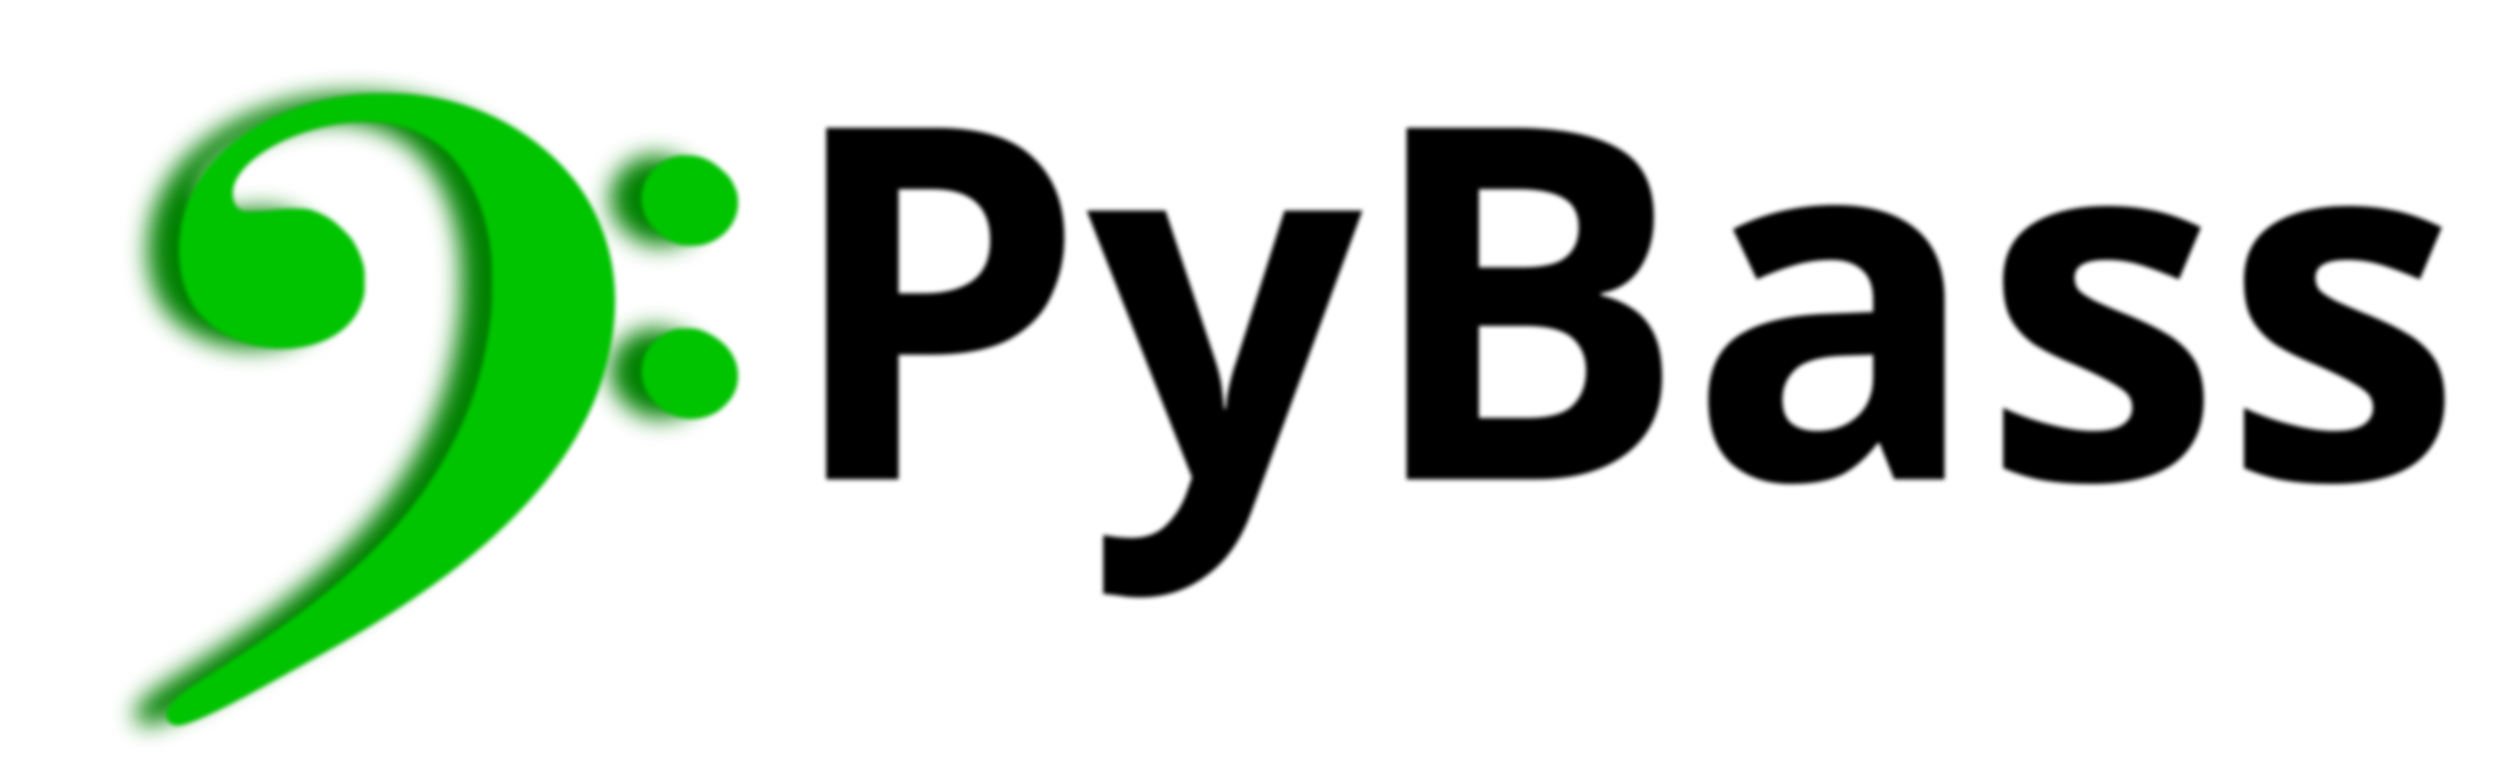
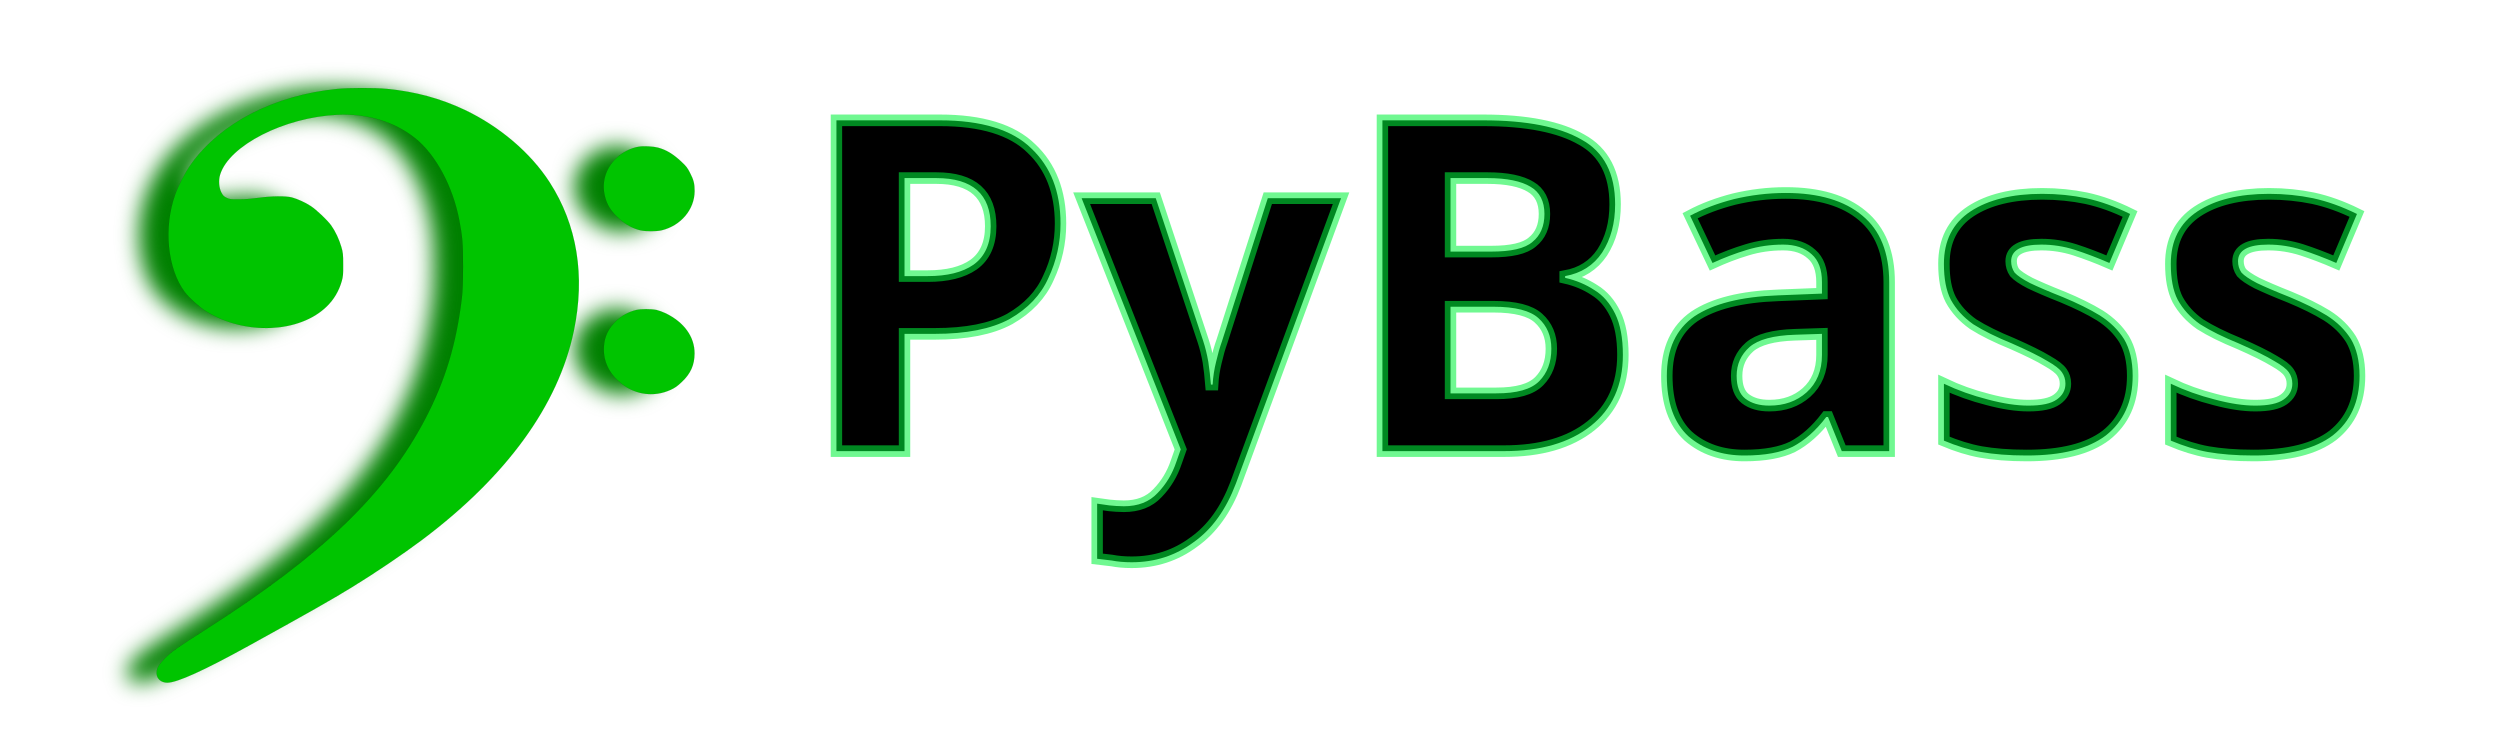
- <svg xmlns="http://www.w3.org/2000/svg" id="svg8" version="1.1" viewBox="0 0 42.333 13.229" height="50" width="160">
+ <svg xmlns="http://www.w3.org/2000/svg" width="170" height="50" viewBox="0 0 44.979 13.229" version="1.1" id="svg8">
  <defs id="defs2">
-     <filter height="1.088" y="-0.044" width="1.097" x="-0.049" id="filter1060" style="color-interpolation-filters:sRGB">
-       <feGaussianBlur id="feGaussianBlur1062" stdDeviation="0.196" />
-     </filter>
-     <filter height="1.016" y="-0.008" width="1.004" x="-0.002" id="filter1068" style="color-interpolation-filters:sRGB">
-       <feGaussianBlur id="feGaussianBlur1070" stdDeviation="0.035" />
+     <filter style="color-interpolation-filters:sRGB" id="filter1060" x="-0.049" width="1.097" y="-0.044" height="1.088">
+       <feGaussianBlur stdDeviation="0.196" id="feGaussianBlur1062" />
    </filter>
  </defs>
-   <g style="filter:url(#filter1060)" id="layer3">
-     <g style="display:inline;opacity:1;fill:#008000;fill-opacity:1;stroke:#000000;stroke-opacity:1" transform="matrix(0.00119079,0,0,-0.00111108,1.66279,13.83763)" fill="#000000" stroke="none" id="g84-9">
-       <path style="fill:#008000;fill-opacity:1;stroke:#000000;stroke-opacity:1" d="M 3252,11014 C 2303,10911 1493,10464 1048,9800 961,9670 853,9450 806,9305 627,8765 688,8105 950,7725 c 66,-94 223,-246 326,-314 586,-388 1408,-351 1820,81 108,113 182,246 226,408 20,75 23,106 22,270 0,168 -3,194 -27,283 -33,123 -90,254 -153,349 -55,84 -221,253 -309,315 -78,56 -203,117 -285,140 -95,26 -309,23 -510,-7 -101,-15 -202,-24 -290,-24 -125,-1 -139,1 -185,24 -42,21 -55,35 -80,84 -38,76 -47,200 -20,293 135,472 967,928 1770,969 448,23 862,-111 1177,-380 311,-266 569,-781 667,-1331 48,-273 56,-374 56,-745 -1,-270 -5,-392 -18,-510 C 5053,6883 4887,6293 4585,5674 3996,4463 3028,3465 1280,2270 820,1955 758,1909 648,1791 c -37,-39 -80,-95 -95,-124 -70,-135 -4,-267 135,-267 147,0 555,198 1237,602 928,549 1222,728 1545,939 349,229 776,538 1066,771 1276,1027 2059,2181 2293,3382 175,895 50,1718 -365,2408 -287,477 -755,904 -1284,1173 -365,185 -744,295 -1175,340 -178,19 -580,18 -753,-1 z" id="path78-7" />
-       <path style="fill:#008000;fill-opacity:1;stroke:#000000;stroke-opacity:1" d="m 7811,10079 c -126,-22 -253,-93 -349,-194 -151,-159 -213,-377 -167,-594 32,-155 95,-262 228,-387 92,-88 204,-152 312,-179 78,-20 242,-20 320,0 291,74 498,338 499,635 0,119 -14,181 -71,298 -37,79 -58,107 -131,180 -125,124 -223,188 -352,226 -68,20 -217,28 -289,15 z" id="path80-5" />
-       <path style="fill:#008000;fill-opacity:1;stroke:#000000;stroke-opacity:1" d="m 7770,7434 c -108,-28 -218,-91 -294,-168 -124,-125 -184,-258 -193,-426 -13,-236 79,-441 272,-603 213,-179 491,-215 735,-96 69,34 101,58 170,128 134,135 192,275 193,461 1,269 -155,503 -434,650 -42,22 -105,46 -140,55 -80,18 -236,18 -309,-1 z" id="path82-6" />
+   <g id="layer3" style="filter:url(#filter1060)">
+     <g id="g84-9" stroke="none" fill="#000000" transform="matrix(0.00119079,0,0,-0.00111108,1.66279,13.83763)" style="display:inline;opacity:1;fill:#008000;fill-opacity:1;stroke:#000000;stroke-opacity:1">
+       <path id="path78-7" d="M 3252,11014 C 2303,10911 1493,10464 1048,9800 961,9670 853,9450 806,9305 627,8765 688,8105 950,7725 c 66,-94 223,-246 326,-314 586,-388 1408,-351 1820,81 108,113 182,246 226,408 20,75 23,106 22,270 0,168 -3,194 -27,283 -33,123 -90,254 -153,349 -55,84 -221,253 -309,315 -78,56 -203,117 -285,140 -95,26 -309,23 -510,-7 -101,-15 -202,-24 -290,-24 -125,-1 -139,1 -185,24 -42,21 -55,35 -80,84 -38,76 -47,200 -20,293 135,472 967,928 1770,969 448,23 862,-111 1177,-380 311,-266 569,-781 667,-1331 48,-273 56,-374 56,-745 -1,-270 -5,-392 -18,-510 C 5053,6883 4887,6293 4585,5674 3996,4463 3028,3465 1280,2270 820,1955 758,1909 648,1791 c -37,-39 -80,-95 -95,-124 -70,-135 -4,-267 135,-267 147,0 555,198 1237,602 928,549 1222,728 1545,939 349,229 776,538 1066,771 1276,1027 2059,2181 2293,3382 175,895 50,1718 -365,2408 -287,477 -755,904 -1284,1173 -365,185 -744,295 -1175,340 -178,19 -580,18 -753,-1 z" style="fill:#008000;fill-opacity:1;stroke:#000000;stroke-opacity:1" />
+       <path id="path80-5" d="m 7811,10079 c -126,-22 -253,-93 -349,-194 -151,-159 -213,-377 -167,-594 32,-155 95,-262 228,-387 92,-88 204,-152 312,-179 78,-20 242,-20 320,0 291,74 498,338 499,635 0,119 -14,181 -71,298 -37,79 -58,107 -131,180 -125,124 -223,188 -352,226 -68,20 -217,28 -289,15 z" style="fill:#008000;fill-opacity:1;stroke:#000000;stroke-opacity:1" />
+       <path id="path82-6" d="m 7770,7434 c -108,-28 -218,-91 -294,-168 -124,-125 -184,-258 -193,-426 -13,-236 79,-441 272,-603 213,-179 491,-215 735,-96 69,34 101,58 170,128 134,135 192,275 193,461 1,269 -155,503 -434,650 -42,22 -105,46 -140,55 -80,18 -236,18 -309,-1 z" style="fill:#008000;fill-opacity:1;stroke:#000000;stroke-opacity:1" />
    </g>
  </g>
-   <g style="display:inline;filter:url(#filter1068)" id="layer1">
-     <text transform="scale(0.9923963,1.007662)" id="text12" y="8.057" x="13.347" style="font-style:normal;font-weight:normal;font-size:8.271px;line-height:1.25;font-family:sans-serif;fill:#000000;fill-opacity:1;stroke:none;stroke-width:0.207" xml:space="preserve">
-       <tspan style="font-style:normal;font-variant:normal;font-weight:bold;font-stretch:normal;font-family:'PT Sans Caption';-inkscape-font-specification:'PT Sans Caption Bold';stroke-width:0.207" y="8.057" x="13.347" id="tspan10">PyBass</tspan>
+   <g id="layer1" style="display:inline">
+     <text xml:space="preserve" style="font-style:normal;font-weight:normal;font-size:8.271px;line-height:1.25;font-family:sans-serif;fill:#000000;fill-opacity:1;stroke:#00f33b;stroke-width:0.207;stroke-miterlimit:4;stroke-dasharray:none;stroke-opacity:0.559" x="14.414" y="8.057" id="text12" transform="scale(0.9923964,1.007662)">
+       <tspan id="tspan10" x="14.414" y="8.057" style="font-style:normal;font-variant:normal;font-weight:bold;font-stretch:normal;font-family:'PT Sans Caption';-inkscape-font-specification:'PT Sans Caption Bold';fill:#000000;fill-opacity:1;stroke:#00f33b;stroke-width:0.207;stroke-miterlimit:4;stroke-dasharray:none;stroke-opacity:0.559">PyBass</tspan>
    </text>
-     <g style="opacity:1;fill:#00c400;fill-opacity:1;stroke:#000000;stroke-opacity:1" transform="matrix(0.00119079,0,0,-0.00111108,2.191956,13.83763)" fill="#000000" stroke="none" id="g84">
-       <path style="fill:#00c400;fill-opacity:1;stroke:#000000;stroke-opacity:1" d="M 3252,11014 C 2303,10911 1493,10464 1048,9800 961,9670 853,9450 806,9305 627,8765 688,8105 950,7725 c 66,-94 223,-246 326,-314 586,-388 1408,-351 1820,81 108,113 182,246 226,408 20,75 23,106 22,270 0,168 -3,194 -27,283 -33,123 -90,254 -153,349 -55,84 -221,253 -309,315 -78,56 -203,117 -285,140 -95,26 -309,23 -510,-7 -101,-15 -202,-24 -290,-24 -125,-1 -139,1 -185,24 -42,21 -55,35 -80,84 -38,76 -47,200 -20,293 135,472 967,928 1770,969 448,23 862,-111 1177,-380 311,-266 569,-781 667,-1331 48,-273 56,-374 56,-745 -1,-270 -5,-392 -18,-510 C 5053,6883 4887,6293 4585,5674 3996,4463 3028,3465 1280,2270 820,1955 758,1909 648,1791 c -37,-39 -80,-95 -95,-124 -70,-135 -4,-267 135,-267 147,0 555,198 1237,602 928,549 1222,728 1545,939 349,229 776,538 1066,771 1276,1027 2059,2181 2293,3382 175,895 50,1718 -365,2408 -287,477 -755,904 -1284,1173 -365,185 -744,295 -1175,340 -178,19 -580,18 -753,-1 z" id="path78" />
-       <path style="fill:#00c400;fill-opacity:1;stroke:#000000;stroke-opacity:1" d="m 7811,10079 c -126,-22 -253,-93 -349,-194 -151,-159 -213,-377 -167,-594 32,-155 95,-262 228,-387 92,-88 204,-152 312,-179 78,-20 242,-20 320,0 291,74 498,338 499,635 0,119 -14,181 -71,298 -37,79 -58,107 -131,180 -125,124 -223,188 -352,226 -68,20 -217,28 -289,15 z" id="path80" />
-       <path style="fill:#00c400;fill-opacity:1;stroke:#000000;stroke-opacity:1" d="m 7770,7434 c -108,-28 -218,-91 -294,-168 -124,-125 -184,-258 -193,-426 -13,-236 79,-441 272,-603 213,-179 491,-215 735,-96 69,34 101,58 170,128 134,135 192,275 193,461 1,269 -155,503 -434,650 -42,22 -105,46 -140,55 -80,18 -236,18 -309,-1 z" id="path82" />
+     <g id="g84" stroke="none" fill="#000000" transform="matrix(0.00119079,0,0,-0.00111108,2.191956,13.83763)" style="opacity:1;fill:#00c400;fill-opacity:1;stroke:#000000;stroke-opacity:1">
+       <path id="path78" d="M 3252,11014 C 2303,10911 1493,10464 1048,9800 961,9670 853,9450 806,9305 627,8765 688,8105 950,7725 c 66,-94 223,-246 326,-314 586,-388 1408,-351 1820,81 108,113 182,246 226,408 20,75 23,106 22,270 0,168 -3,194 -27,283 -33,123 -90,254 -153,349 -55,84 -221,253 -309,315 -78,56 -203,117 -285,140 -95,26 -309,23 -510,-7 -101,-15 -202,-24 -290,-24 -125,-1 -139,1 -185,24 -42,21 -55,35 -80,84 -38,76 -47,200 -20,293 135,472 967,928 1770,969 448,23 862,-111 1177,-380 311,-266 569,-781 667,-1331 48,-273 56,-374 56,-745 -1,-270 -5,-392 -18,-510 C 5053,6883 4887,6293 4585,5674 3996,4463 3028,3465 1280,2270 820,1955 758,1909 648,1791 c -37,-39 -80,-95 -95,-124 -70,-135 -4,-267 135,-267 147,0 555,198 1237,602 928,549 1222,728 1545,939 349,229 776,538 1066,771 1276,1027 2059,2181 2293,3382 175,895 50,1718 -365,2408 -287,477 -755,904 -1284,1173 -365,185 -744,295 -1175,340 -178,19 -580,18 -753,-1 z" style="fill:#00c400;fill-opacity:1;stroke:#000000;stroke-opacity:1" />
+       <path id="path80" d="m 7811,10079 c -126,-22 -253,-93 -349,-194 -151,-159 -213,-377 -167,-594 32,-155 95,-262 228,-387 92,-88 204,-152 312,-179 78,-20 242,-20 320,0 291,74 498,338 499,635 0,119 -14,181 -71,298 -37,79 -58,107 -131,180 -125,124 -223,188 -352,226 -68,20 -217,28 -289,15 z" style="fill:#00c400;fill-opacity:1;stroke:#000000;stroke-opacity:1" />
+       <path id="path82" d="m 7770,7434 c -108,-28 -218,-91 -294,-168 -124,-125 -184,-258 -193,-426 -13,-236 79,-441 272,-603 213,-179 491,-215 735,-96 69,34 101,58 170,128 134,135 192,275 193,461 1,269 -155,503 -434,650 -42,22 -105,46 -140,55 -80,18 -236,18 -309,-1 z" style="fill:#00c400;fill-opacity:1;stroke:#000000;stroke-opacity:1" />
    </g>
  </g>
</svg>
